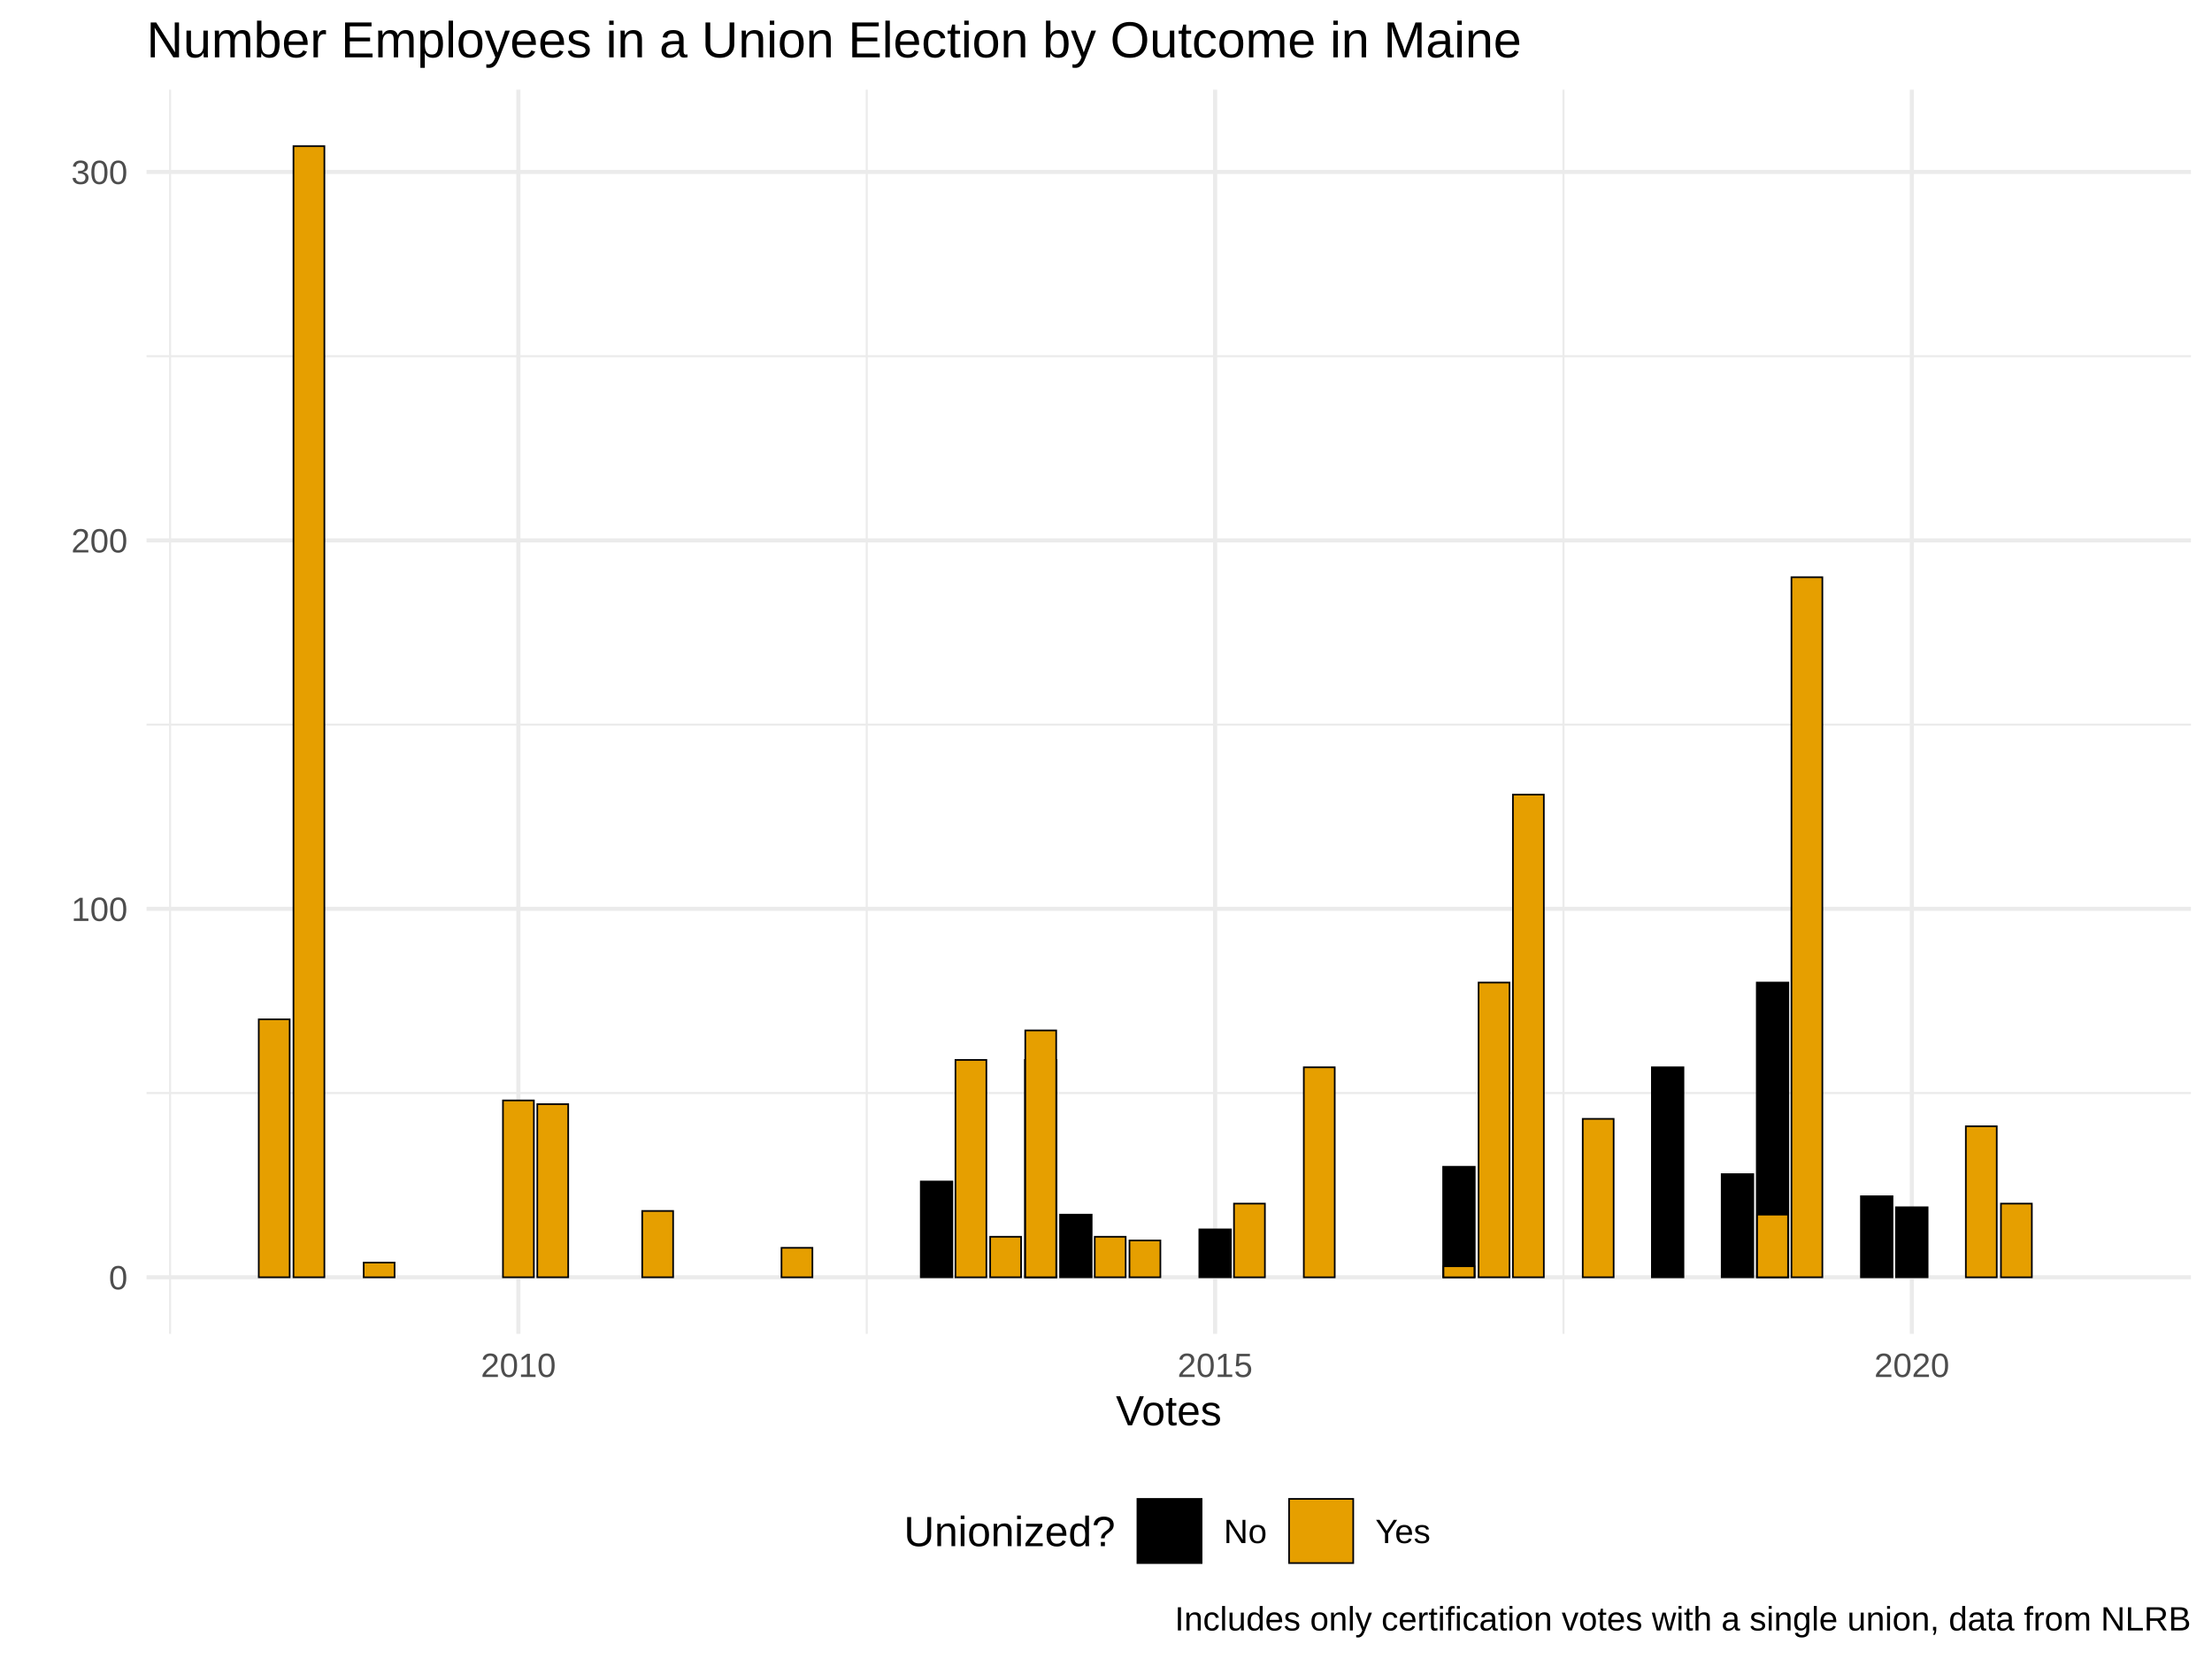
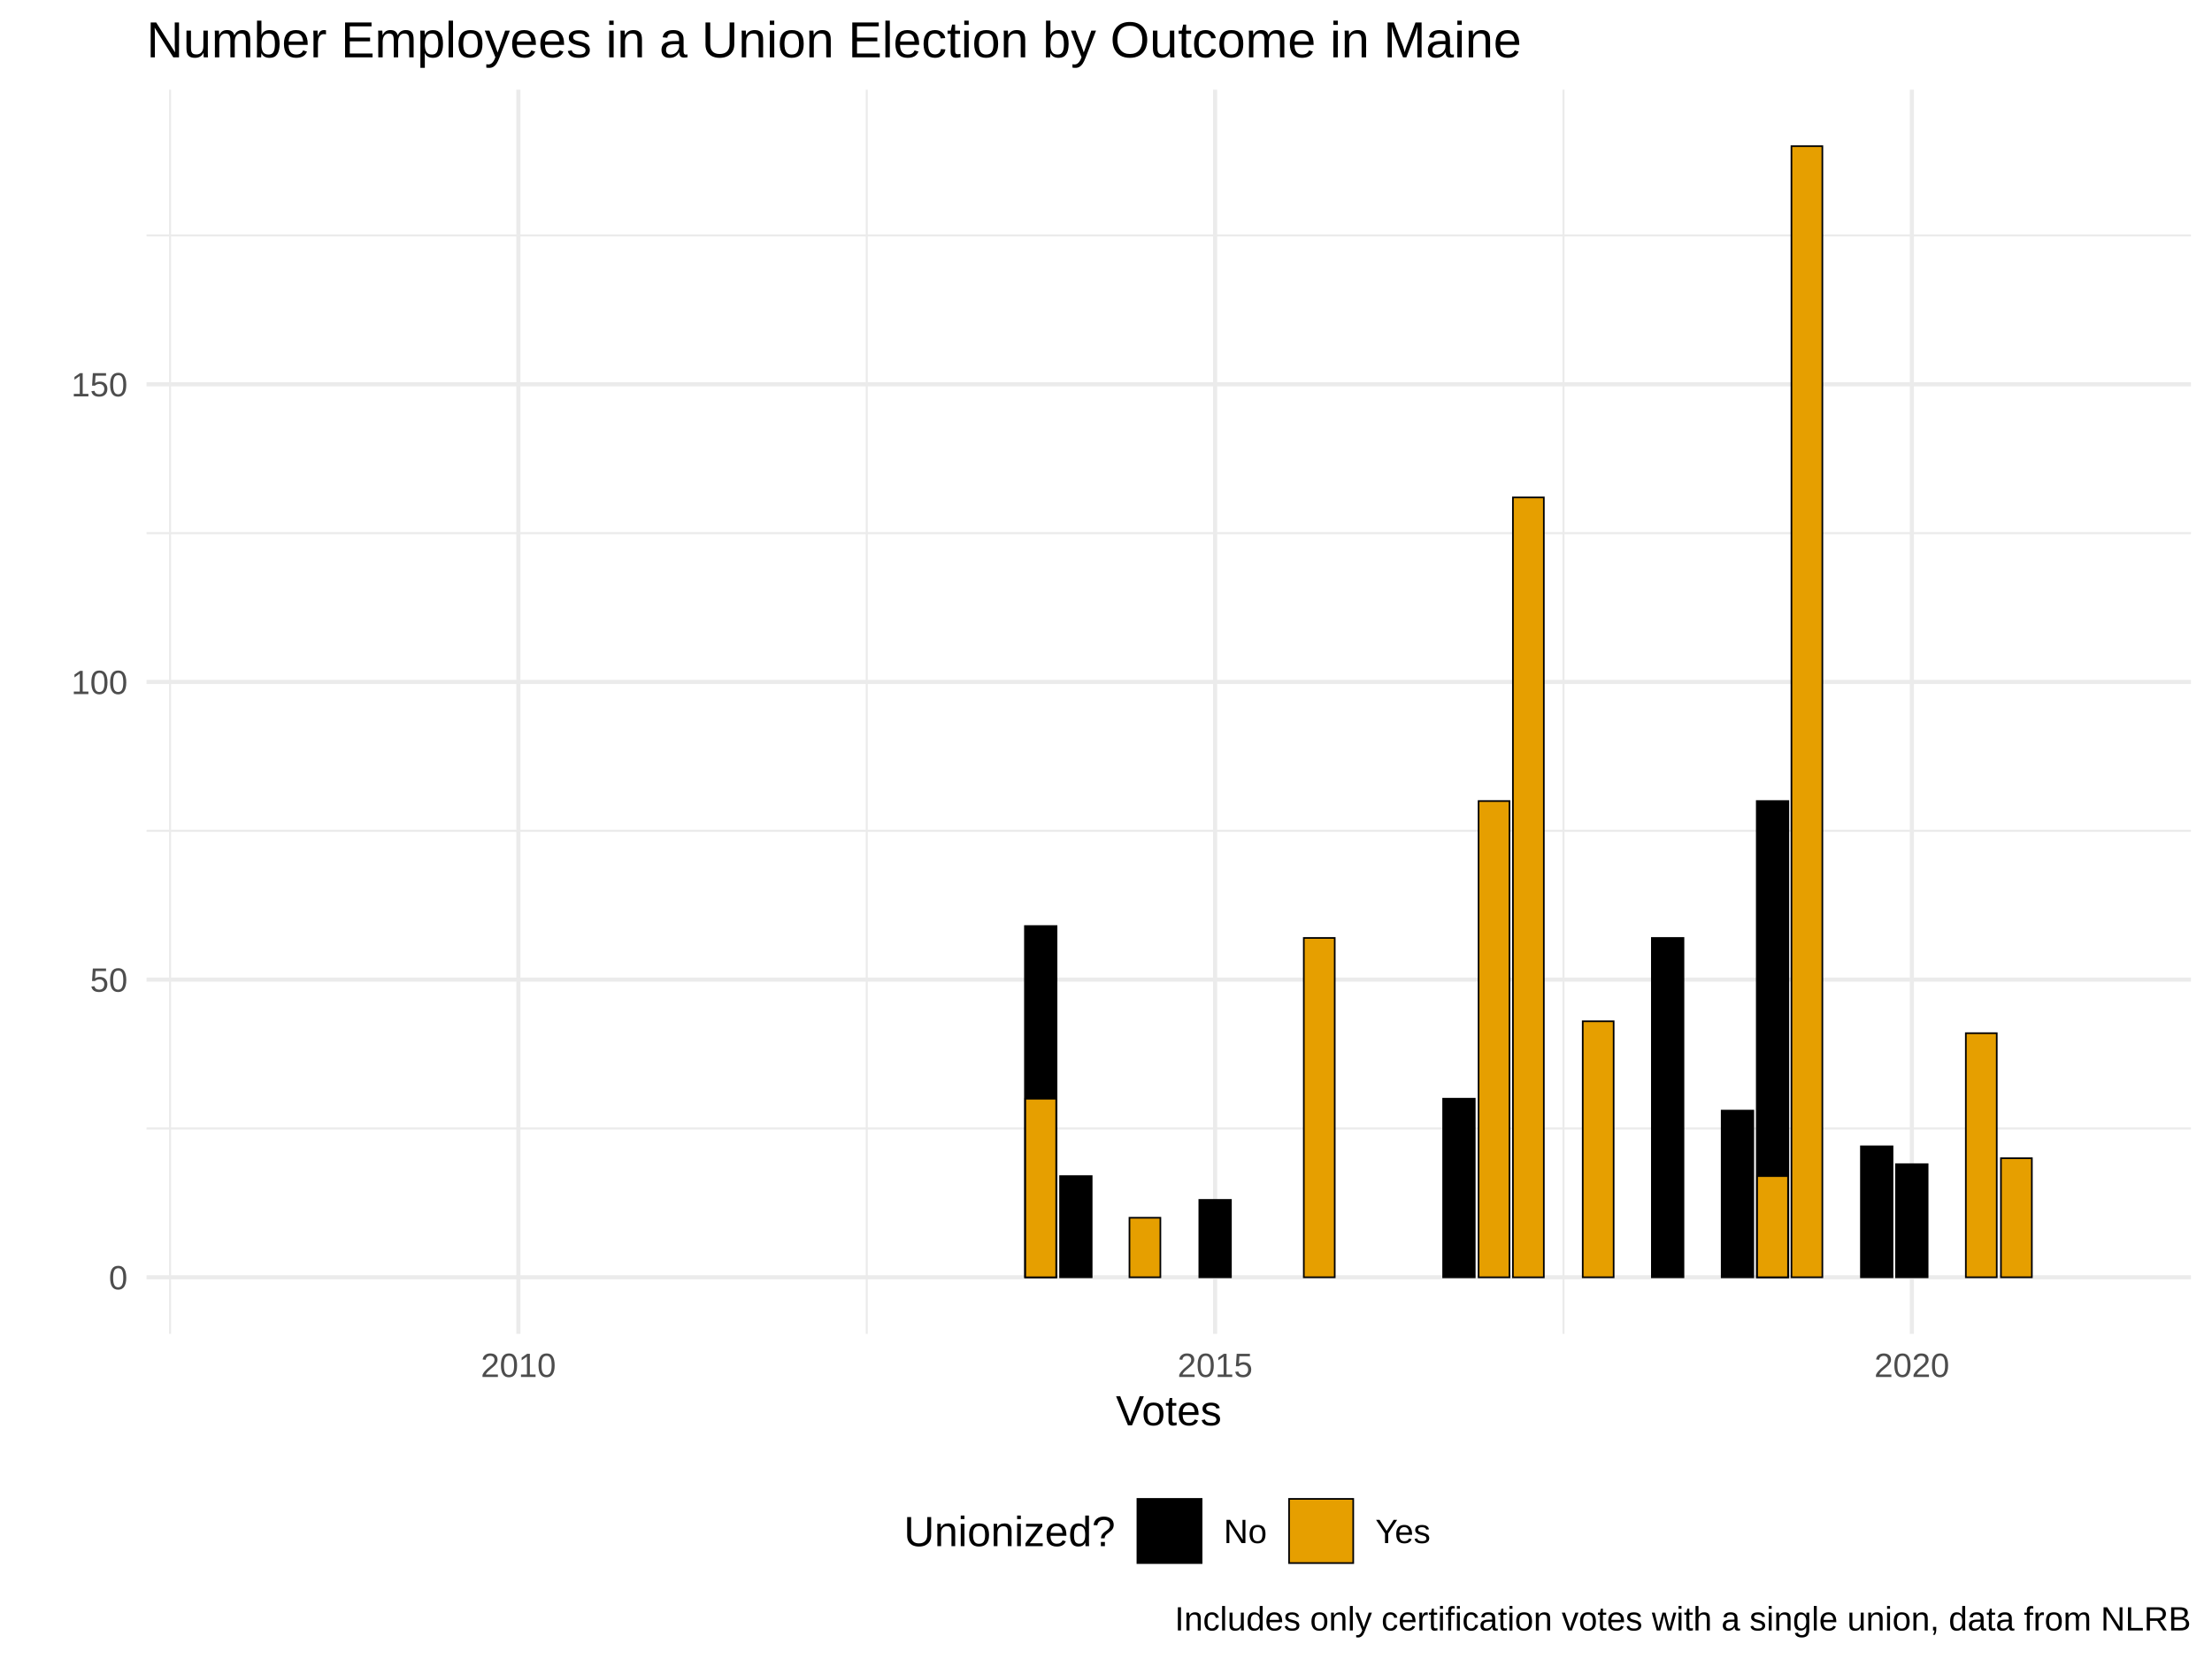
<svg xmlns="http://www.w3.org/2000/svg" class="svglite" width="576.00pt" height="432.00pt" viewBox="0 0 576.00 432.00">
  <defs>
    <style type="text/css">
    .svglite line, .svglite polyline, .svglite polygon, .svglite path, .svglite rect, .svglite circle {
      fill: none;
      stroke: #000000;
      stroke-linecap: round;
      stroke-linejoin: round;
      stroke-miterlimit: 10.00;
    }
  </style>
  </defs>
  <rect width="100%" height="100%" style="stroke: none; fill: #FFFFFF;" />
  <defs>
    <clipPath id="cpMC4wMHw1NzYuMDB8MC4wMHw0MzIuMDA=">
      <rect x="0.00" y="0.00" width="576.00" height="432.00" />
    </clipPath>
  </defs>
  <g clip-path="url(#cpMC4wMHw1NzYuMDB8MC4wMHw0MzIuMDA=)">
</g>
  <defs>
    <clipPath id="cpMzguMTZ8NTcwLjUyfDIzLjM0fDM0Ny4zMw==">
      <rect x="38.16" y="23.34" width="532.36" height="323.99" />
    </clipPath>
  </defs>
  <g clip-path="url(#cpMzguMTZ8NTcwLjUyfDIzLjM0fDM0Ny4zMw==)">
-     <polyline points="38.16,284.63 570.52,284.63 " style="stroke-width: 0.53; stroke: #EBEBEB; stroke-linecap: butt;" />
-     <polyline points="38.16,188.69 570.52,188.69 " style="stroke-width: 0.53; stroke: #EBEBEB; stroke-linecap: butt;" />
-     <polyline points="38.16,92.75 570.52,92.75 " style="stroke-width: 0.53; stroke: #EBEBEB; stroke-linecap: butt;" />
+     <polyline points="38.16,293.85 570.52,293.85 " style="stroke-width: 0.53; stroke: #EBEBEB; stroke-linecap: butt;" />
+     <polyline points="38.16,216.34 570.52,216.34 " style="stroke-width: 0.53; stroke: #EBEBEB; stroke-linecap: butt;" />
+     <polyline points="38.16,138.83 570.52,138.83 " style="stroke-width: 0.53; stroke: #EBEBEB; stroke-linecap: butt;" />
+     <polyline points="38.16,61.32 570.52,61.32 " style="stroke-width: 0.53; stroke: #EBEBEB; stroke-linecap: butt;" />
    <polyline points="44.28,347.33 44.28,23.34 " style="stroke-width: 0.53; stroke: #EBEBEB; stroke-linecap: butt;" />
    <polyline points="225.70,347.33 225.70,23.34 " style="stroke-width: 0.53; stroke: #EBEBEB; stroke-linecap: butt;" />
    <polyline points="407.13,347.33 407.13,23.34 " style="stroke-width: 0.53; stroke: #EBEBEB; stroke-linecap: butt;" />
    <polyline points="38.16,332.60 570.52,332.60 " style="stroke-width: 1.07; stroke: #EBEBEB; stroke-linecap: butt;" />
-     <polyline points="38.16,236.66 570.52,236.66 " style="stroke-width: 1.07; stroke: #EBEBEB; stroke-linecap: butt;" />
-     <polyline points="38.16,140.72 570.52,140.72 " style="stroke-width: 1.07; stroke: #EBEBEB; stroke-linecap: butt;" />
-     <polyline points="38.16,44.78 570.52,44.78 " style="stroke-width: 1.07; stroke: #EBEBEB; stroke-linecap: butt;" />
+     <polyline points="38.16,255.09 570.52,255.09 " style="stroke-width: 1.07; stroke: #EBEBEB; stroke-linecap: butt;" />
+     <polyline points="38.16,177.58 570.52,177.58 " style="stroke-width: 1.07; stroke: #EBEBEB; stroke-linecap: butt;" />
+     <polyline points="38.16,100.07 570.52,100.07 " style="stroke-width: 1.07; stroke: #EBEBEB; stroke-linecap: butt;" />
    <polyline points="134.99,347.33 134.99,23.34 " style="stroke-width: 1.07; stroke: #EBEBEB; stroke-linecap: butt;" />
    <polyline points="316.41,347.33 316.41,23.34 " style="stroke-width: 1.07; stroke: #EBEBEB; stroke-linecap: butt;" />
    <polyline points="497.84,347.33 497.84,23.34 " style="stroke-width: 1.07; stroke: #EBEBEB; stroke-linecap: butt;" />
-     <rect x="239.77" y="307.66" width="8.23" height="24.94" style="stroke-width: 0.43; stroke-linecap: square; stroke-linejoin: miter; fill: #000000;" />
-     <rect x="266.89" y="276.00" width="8.23" height="56.61" style="stroke-width: 0.43; stroke-linecap: square; stroke-linejoin: miter; fill: #000000;" />
-     <rect x="276.04" y="316.29" width="8.23" height="16.31" style="stroke-width: 0.43; stroke-linecap: square; stroke-linejoin: miter; fill: #000000;" />
-     <rect x="312.30" y="320.13" width="8.23" height="12.47" style="stroke-width: 0.43; stroke-linecap: square; stroke-linejoin: miter; fill: #000000;" />
-     <rect x="375.79" y="303.82" width="8.23" height="28.78" style="stroke-width: 0.43; stroke-linecap: square; stroke-linejoin: miter; fill: #000000;" />
-     <rect x="430.14" y="277.92" width="8.23" height="54.69" style="stroke-width: 0.43; stroke-linecap: square; stroke-linejoin: miter; fill: #000000;" />
-     <rect x="448.32" y="305.74" width="8.23" height="26.86" style="stroke-width: 0.43; stroke-linecap: square; stroke-linejoin: miter; fill: #000000;" />
-     <rect x="457.46" y="255.85" width="8.23" height="76.75" style="stroke-width: 0.43; stroke-linecap: square; stroke-linejoin: miter; fill: #000000;" />
-     <rect x="484.58" y="311.50" width="8.23" height="21.11" style="stroke-width: 0.43; stroke-linecap: square; stroke-linejoin: miter; fill: #000000;" />
-     <rect x="493.72" y="314.37" width="8.23" height="18.23" style="stroke-width: 0.43; stroke-linecap: square; stroke-linejoin: miter; fill: #000000;" />
-     <rect x="67.38" y="265.44" width="8.05" height="67.16" style="stroke-width: 0.43; stroke-linecap: square; stroke-linejoin: miter; fill: #E69F00;" />
-     <rect x="76.42" y="38.06" width="8.05" height="294.54" style="stroke-width: 0.43; stroke-linecap: square; stroke-linejoin: miter; fill: #E69F00;" />
-     <rect x="94.70" y="328.77" width="8.05" height="3.84" style="stroke-width: 0.43; stroke-linecap: square; stroke-linejoin: miter; fill: #E69F00;" />
-     <rect x="130.97" y="286.55" width="8.05" height="46.05" style="stroke-width: 0.43; stroke-linecap: square; stroke-linejoin: miter; fill: #E69F00;" />
-     <rect x="139.91" y="287.51" width="8.05" height="45.09" style="stroke-width: 0.43; stroke-linecap: square; stroke-linejoin: miter; fill: #E69F00;" />
-     <rect x="167.23" y="315.33" width="8.05" height="17.27" style="stroke-width: 0.43; stroke-linecap: square; stroke-linejoin: miter; fill: #E69F00;" />
-     <rect x="203.50" y="324.93" width="8.05" height="7.68" style="stroke-width: 0.43; stroke-linecap: square; stroke-linejoin: miter; fill: #E69F00;" />
-     <rect x="248.80" y="276.00" width="8.05" height="56.61" style="stroke-width: 0.43; stroke-linecap: square; stroke-linejoin: miter; fill: #E69F00;" />
-     <rect x="257.84" y="322.05" width="8.05" height="10.55" style="stroke-width: 0.43; stroke-linecap: square; stroke-linejoin: miter; fill: #E69F00;" />
-     <rect x="266.98" y="268.32" width="8.05" height="64.28" style="stroke-width: 0.43; stroke-linecap: square; stroke-linejoin: miter; fill: #E69F00;" />
-     <rect x="285.07" y="322.05" width="8.05" height="10.55" style="stroke-width: 0.43; stroke-linecap: square; stroke-linejoin: miter; fill: #E69F00;" />
-     <rect x="294.11" y="323.01" width="8.05" height="9.59" style="stroke-width: 0.43; stroke-linecap: square; stroke-linejoin: miter; fill: #E69F00;" />
-     <rect x="321.33" y="313.42" width="8.05" height="19.19" style="stroke-width: 0.43; stroke-linecap: square; stroke-linejoin: miter; fill: #E69F00;" />
-     <rect x="339.51" y="277.92" width="8.05" height="54.69" style="stroke-width: 0.43; stroke-linecap: square; stroke-linejoin: miter; fill: #E69F00;" />
-     <rect x="375.88" y="329.73" width="8.05" height="2.88" style="stroke-width: 0.43; stroke-linecap: square; stroke-linejoin: miter; fill: #E69F00;" />
-     <rect x="385.02" y="255.85" width="8.05" height="76.75" style="stroke-width: 0.43; stroke-linecap: square; stroke-linejoin: miter; fill: #E69F00;" />
-     <rect x="393.96" y="206.92" width="8.05" height="125.68" style="stroke-width: 0.43; stroke-linecap: square; stroke-linejoin: miter; fill: #E69F00;" />
-     <rect x="412.14" y="291.35" width="8.05" height="41.25" style="stroke-width: 0.43; stroke-linecap: square; stroke-linejoin: miter; fill: #E69F00;" />
-     <rect x="457.55" y="316.29" width="8.05" height="16.31" style="stroke-width: 0.43; stroke-linecap: square; stroke-linejoin: miter; fill: #E69F00;" />
-     <rect x="466.49" y="150.31" width="8.05" height="182.29" style="stroke-width: 0.43; stroke-linecap: square; stroke-linejoin: miter; fill: #E69F00;" />
-     <rect x="511.90" y="293.27" width="8.05" height="39.34" style="stroke-width: 0.43; stroke-linecap: square; stroke-linejoin: miter; fill: #E69F00;" />
-     <rect x="521.04" y="313.42" width="8.05" height="19.19" style="stroke-width: 0.43; stroke-linecap: square; stroke-linejoin: miter; fill: #E69F00;" />
+     <rect x="266.89" y="241.14" width="8.23" height="91.46" style="stroke-width: 0.43; stroke-linecap: square; stroke-linejoin: miter; fill: #000000;" />
+     <rect x="276.04" y="306.25" width="8.23" height="26.35" style="stroke-width: 0.43; stroke-linecap: square; stroke-linejoin: miter; fill: #000000;" />
+     <rect x="312.30" y="312.45" width="8.23" height="20.15" style="stroke-width: 0.43; stroke-linecap: square; stroke-linejoin: miter; fill: #000000;" />
+     <rect x="375.79" y="286.10" width="8.23" height="46.51" style="stroke-width: 0.43; stroke-linecap: square; stroke-linejoin: miter; fill: #000000;" />
+     <rect x="430.14" y="244.24" width="8.23" height="88.36" style="stroke-width: 0.43; stroke-linecap: square; stroke-linejoin: miter; fill: #000000;" />
+     <rect x="448.32" y="289.20" width="8.23" height="43.41" style="stroke-width: 0.43; stroke-linecap: square; stroke-linejoin: miter; fill: #000000;" />
+     <rect x="457.46" y="208.59" width="8.23" height="124.02" style="stroke-width: 0.43; stroke-linecap: square; stroke-linejoin: miter; fill: #000000;" />
+     <rect x="484.58" y="298.50" width="8.23" height="34.10" style="stroke-width: 0.43; stroke-linecap: square; stroke-linejoin: miter; fill: #000000;" />
+     <rect x="493.72" y="303.15" width="8.23" height="29.45" style="stroke-width: 0.43; stroke-linecap: square; stroke-linejoin: miter; fill: #000000;" />
+     <rect x="266.98" y="286.10" width="8.05" height="46.51" style="stroke-width: 0.43; stroke-linecap: square; stroke-linejoin: miter; fill: #E69F00;" />
+     <rect x="294.11" y="317.10" width="8.05" height="15.50" style="stroke-width: 0.43; stroke-linecap: square; stroke-linejoin: miter; fill: #E69F00;" />
+     <rect x="339.51" y="244.24" width="8.05" height="88.36" style="stroke-width: 0.43; stroke-linecap: square; stroke-linejoin: miter; fill: #E69F00;" />
+     <rect x="385.02" y="208.59" width="8.05" height="124.02" style="stroke-width: 0.43; stroke-linecap: square; stroke-linejoin: miter; fill: #E69F00;" />
+     <rect x="393.96" y="129.53" width="8.05" height="203.08" style="stroke-width: 0.43; stroke-linecap: square; stroke-linejoin: miter; fill: #E69F00;" />
+     <rect x="412.14" y="265.94" width="8.05" height="66.66" style="stroke-width: 0.43; stroke-linecap: square; stroke-linejoin: miter; fill: #E69F00;" />
+     <rect x="457.55" y="306.25" width="8.05" height="26.35" style="stroke-width: 0.43; stroke-linecap: square; stroke-linejoin: miter; fill: #E69F00;" />
+     <rect x="466.49" y="38.06" width="8.05" height="294.54" style="stroke-width: 0.43; stroke-linecap: square; stroke-linejoin: miter; fill: #E69F00;" />
+     <rect x="511.90" y="269.04" width="8.05" height="63.56" style="stroke-width: 0.43; stroke-linecap: square; stroke-linejoin: miter; fill: #E69F00;" />
+     <rect x="521.04" y="301.60" width="8.05" height="31.00" style="stroke-width: 0.43; stroke-linecap: square; stroke-linejoin: miter; fill: #E69F00;" />
  </g>
  <g clip-path="url(#cpMC4wMHw1NzYuMDB8MC4wMHw0MzIuMDA=)">
    <text x="33.23" y="335.76" text-anchor="end" style="font-size: 8.80px; fill: #4D4D4D; font-family: Arial;" textLength="4.90px" lengthAdjust="spacingAndGlyphs">0</text>
-     <text x="33.23" y="239.82" text-anchor="end" style="font-size: 8.80px; fill: #4D4D4D; font-family: Arial;" textLength="14.69px" lengthAdjust="spacingAndGlyphs">100</text>
-     <text x="33.23" y="143.87" text-anchor="end" style="font-size: 8.80px; fill: #4D4D4D; font-family: Arial;" textLength="14.69px" lengthAdjust="spacingAndGlyphs">200</text>
-     <text x="33.23" y="47.93" text-anchor="end" style="font-size: 8.80px; fill: #4D4D4D; font-family: Arial;" textLength="14.69px" lengthAdjust="spacingAndGlyphs">300</text>
+     <text x="33.23" y="258.25" text-anchor="end" style="font-size: 8.80px; fill: #4D4D4D; font-family: Arial;" textLength="9.79px" lengthAdjust="spacingAndGlyphs">50</text>
+     <text x="33.23" y="180.74" text-anchor="end" style="font-size: 8.80px; fill: #4D4D4D; font-family: Arial;" textLength="14.69px" lengthAdjust="spacingAndGlyphs">100</text>
+     <text x="33.23" y="103.22" text-anchor="end" style="font-size: 8.80px; fill: #4D4D4D; font-family: Arial;" textLength="14.69px" lengthAdjust="spacingAndGlyphs">150</text>
    <text x="134.99" y="358.57" text-anchor="middle" style="font-size: 8.80px; fill: #4D4D4D; font-family: Arial;" textLength="19.58px" lengthAdjust="spacingAndGlyphs">2010</text>
    <text x="316.41" y="358.57" text-anchor="middle" style="font-size: 8.80px; fill: #4D4D4D; font-family: Arial;" textLength="19.58px" lengthAdjust="spacingAndGlyphs">2015</text>
    <text x="497.84" y="358.57" text-anchor="middle" style="font-size: 8.80px; fill: #4D4D4D; font-family: Arial;" textLength="19.58px" lengthAdjust="spacingAndGlyphs">2020</text>
    <text x="304.34" y="371.15" text-anchor="middle" style="font-size: 11.00px; font-family: Arial;" textLength="28.13px" lengthAdjust="spacingAndGlyphs">Votes</text>
    <text x="235.38" y="402.61" style="font-size: 11.00px; font-family: Arial;" textLength="55.04px" lengthAdjust="spacingAndGlyphs">Unionized?</text>
    <rect x="296.18" y="390.31" width="16.71" height="16.71" style="stroke-width: 0.43; stroke-linecap: square; stroke-linejoin: miter; fill: #000000;" />
    <rect x="335.67" y="390.31" width="16.71" height="16.71" style="stroke-width: 0.43; stroke-linecap: square; stroke-linejoin: miter; fill: #E69F00;" />
    <text x="318.66" y="401.82" style="font-size: 8.80px; font-family: Arial;" textLength="11.25px" lengthAdjust="spacingAndGlyphs">No</text>
    <text x="358.14" y="401.82" style="font-size: 8.80px; font-family: Arial;" textLength="15.16px" lengthAdjust="spacingAndGlyphs">Yes</text>
    <text x="38.16" y="14.94" style="font-size: 13.20px; font-family: Arial;" textLength="357.80px" lengthAdjust="spacingAndGlyphs">Number Employees in a Union Election by Outcome in Maine</text>
    <text x="570.52" y="424.57" text-anchor="end" style="font-size: 8.80px; font-family: Arial;" textLength="264.54px" lengthAdjust="spacingAndGlyphs">Includes only certification votes with a single union, data from NLRB</text>
  </g>
</svg>
